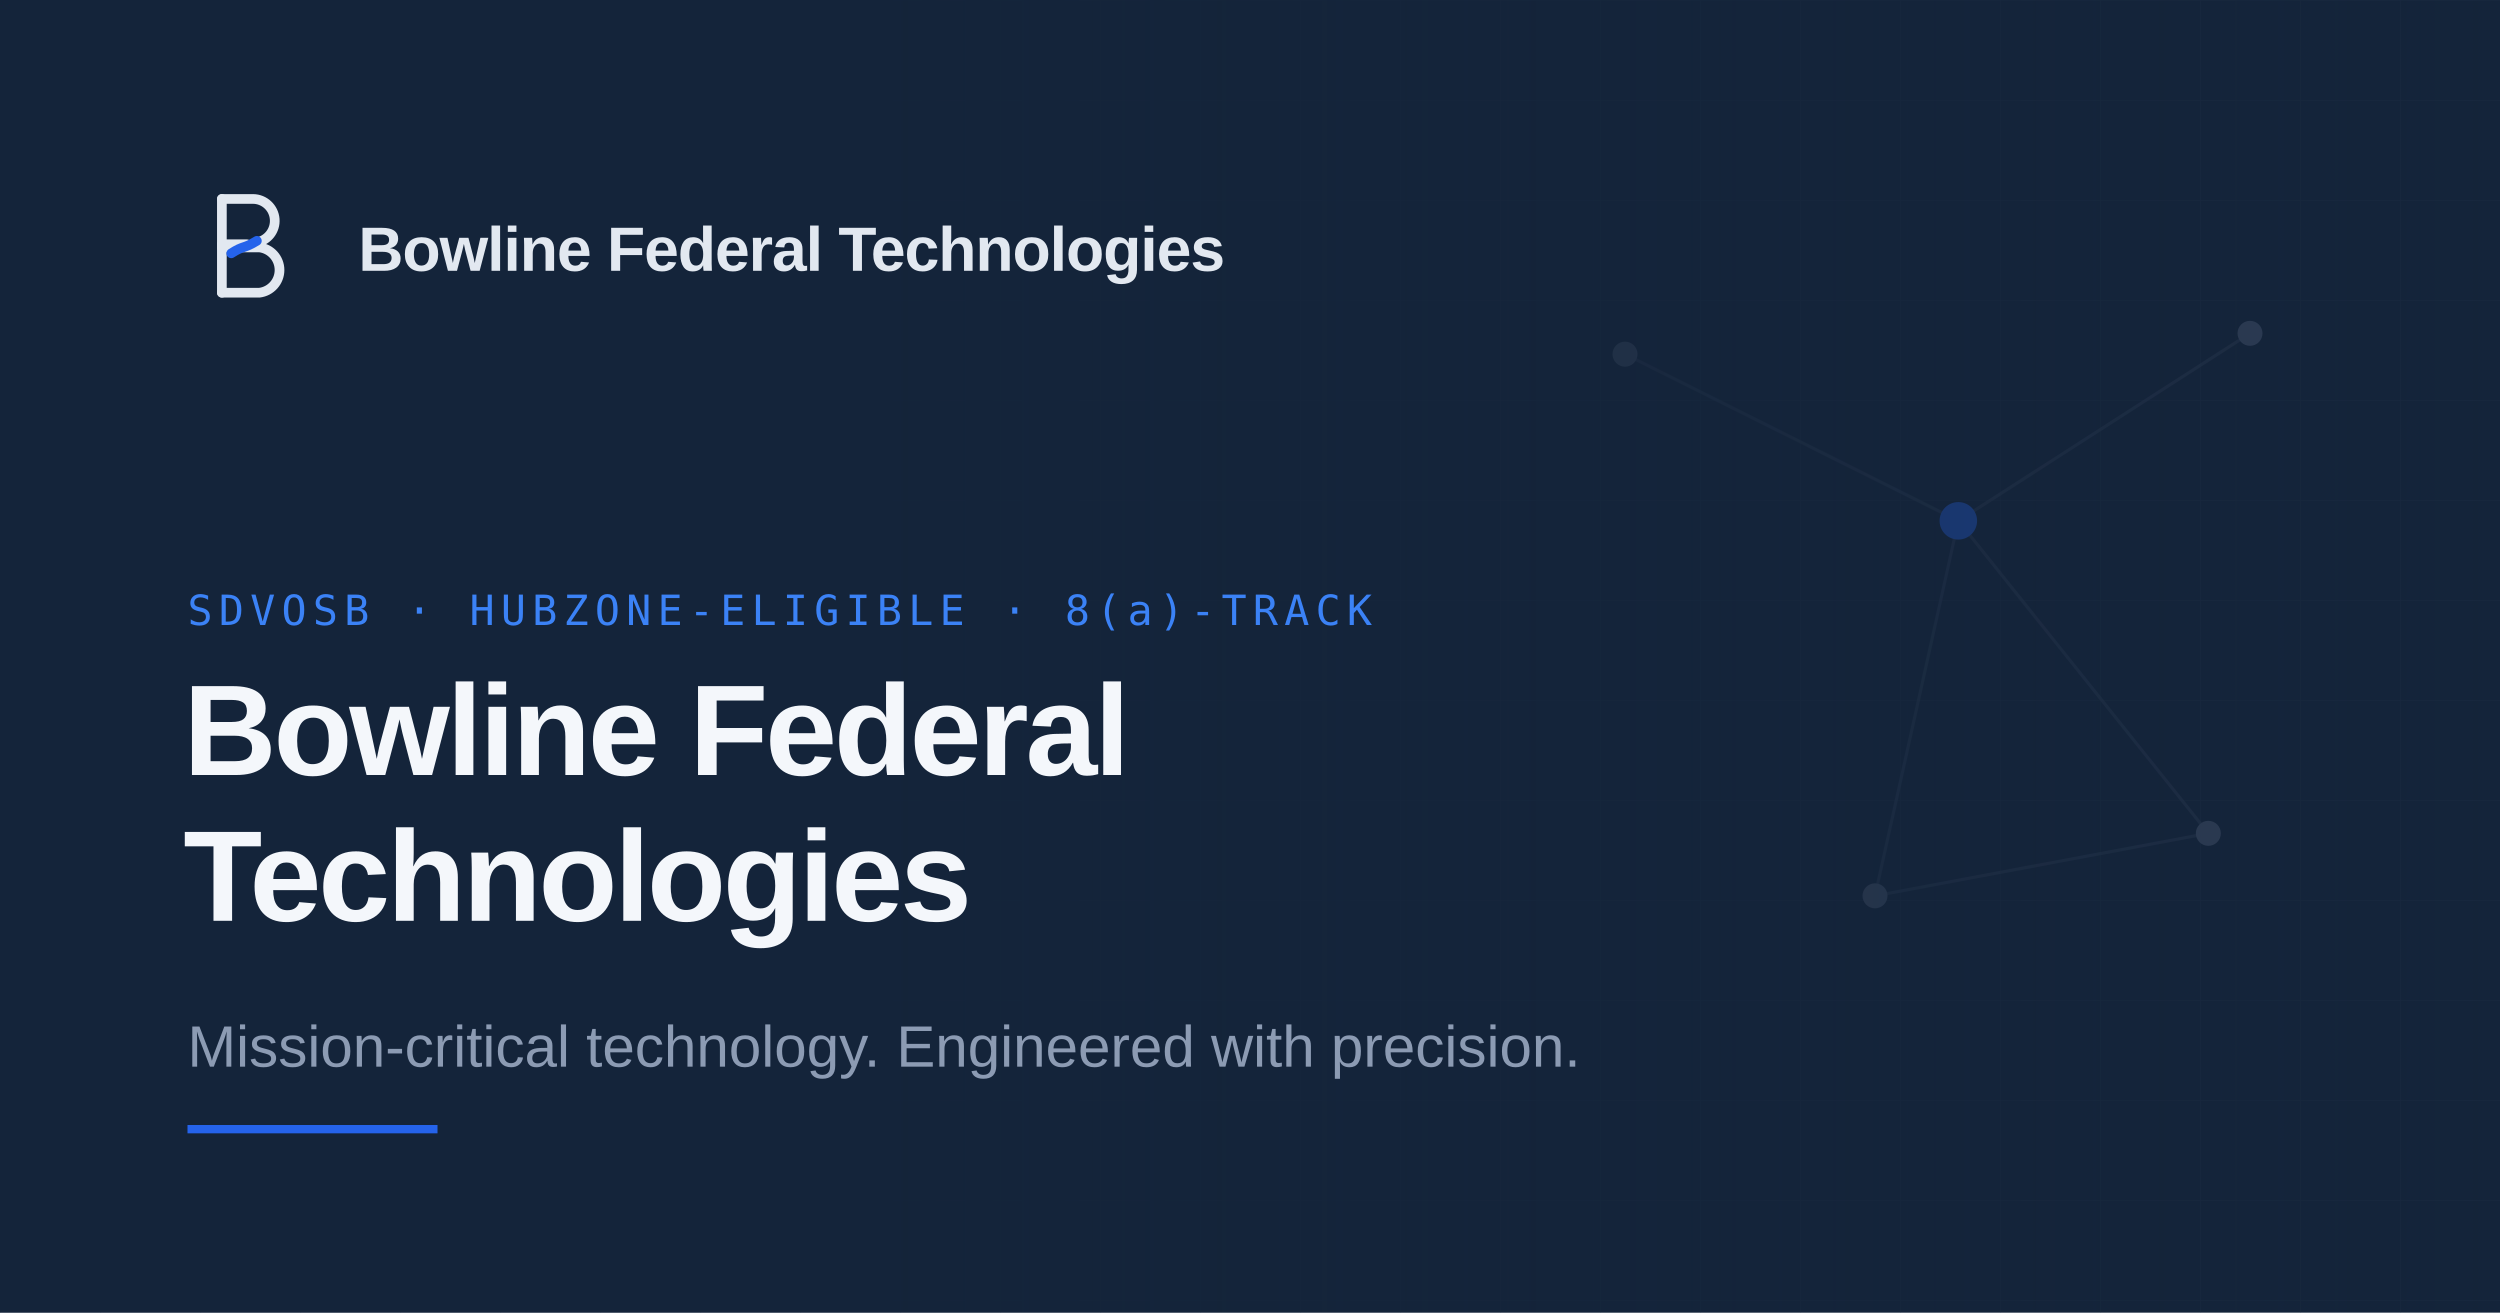
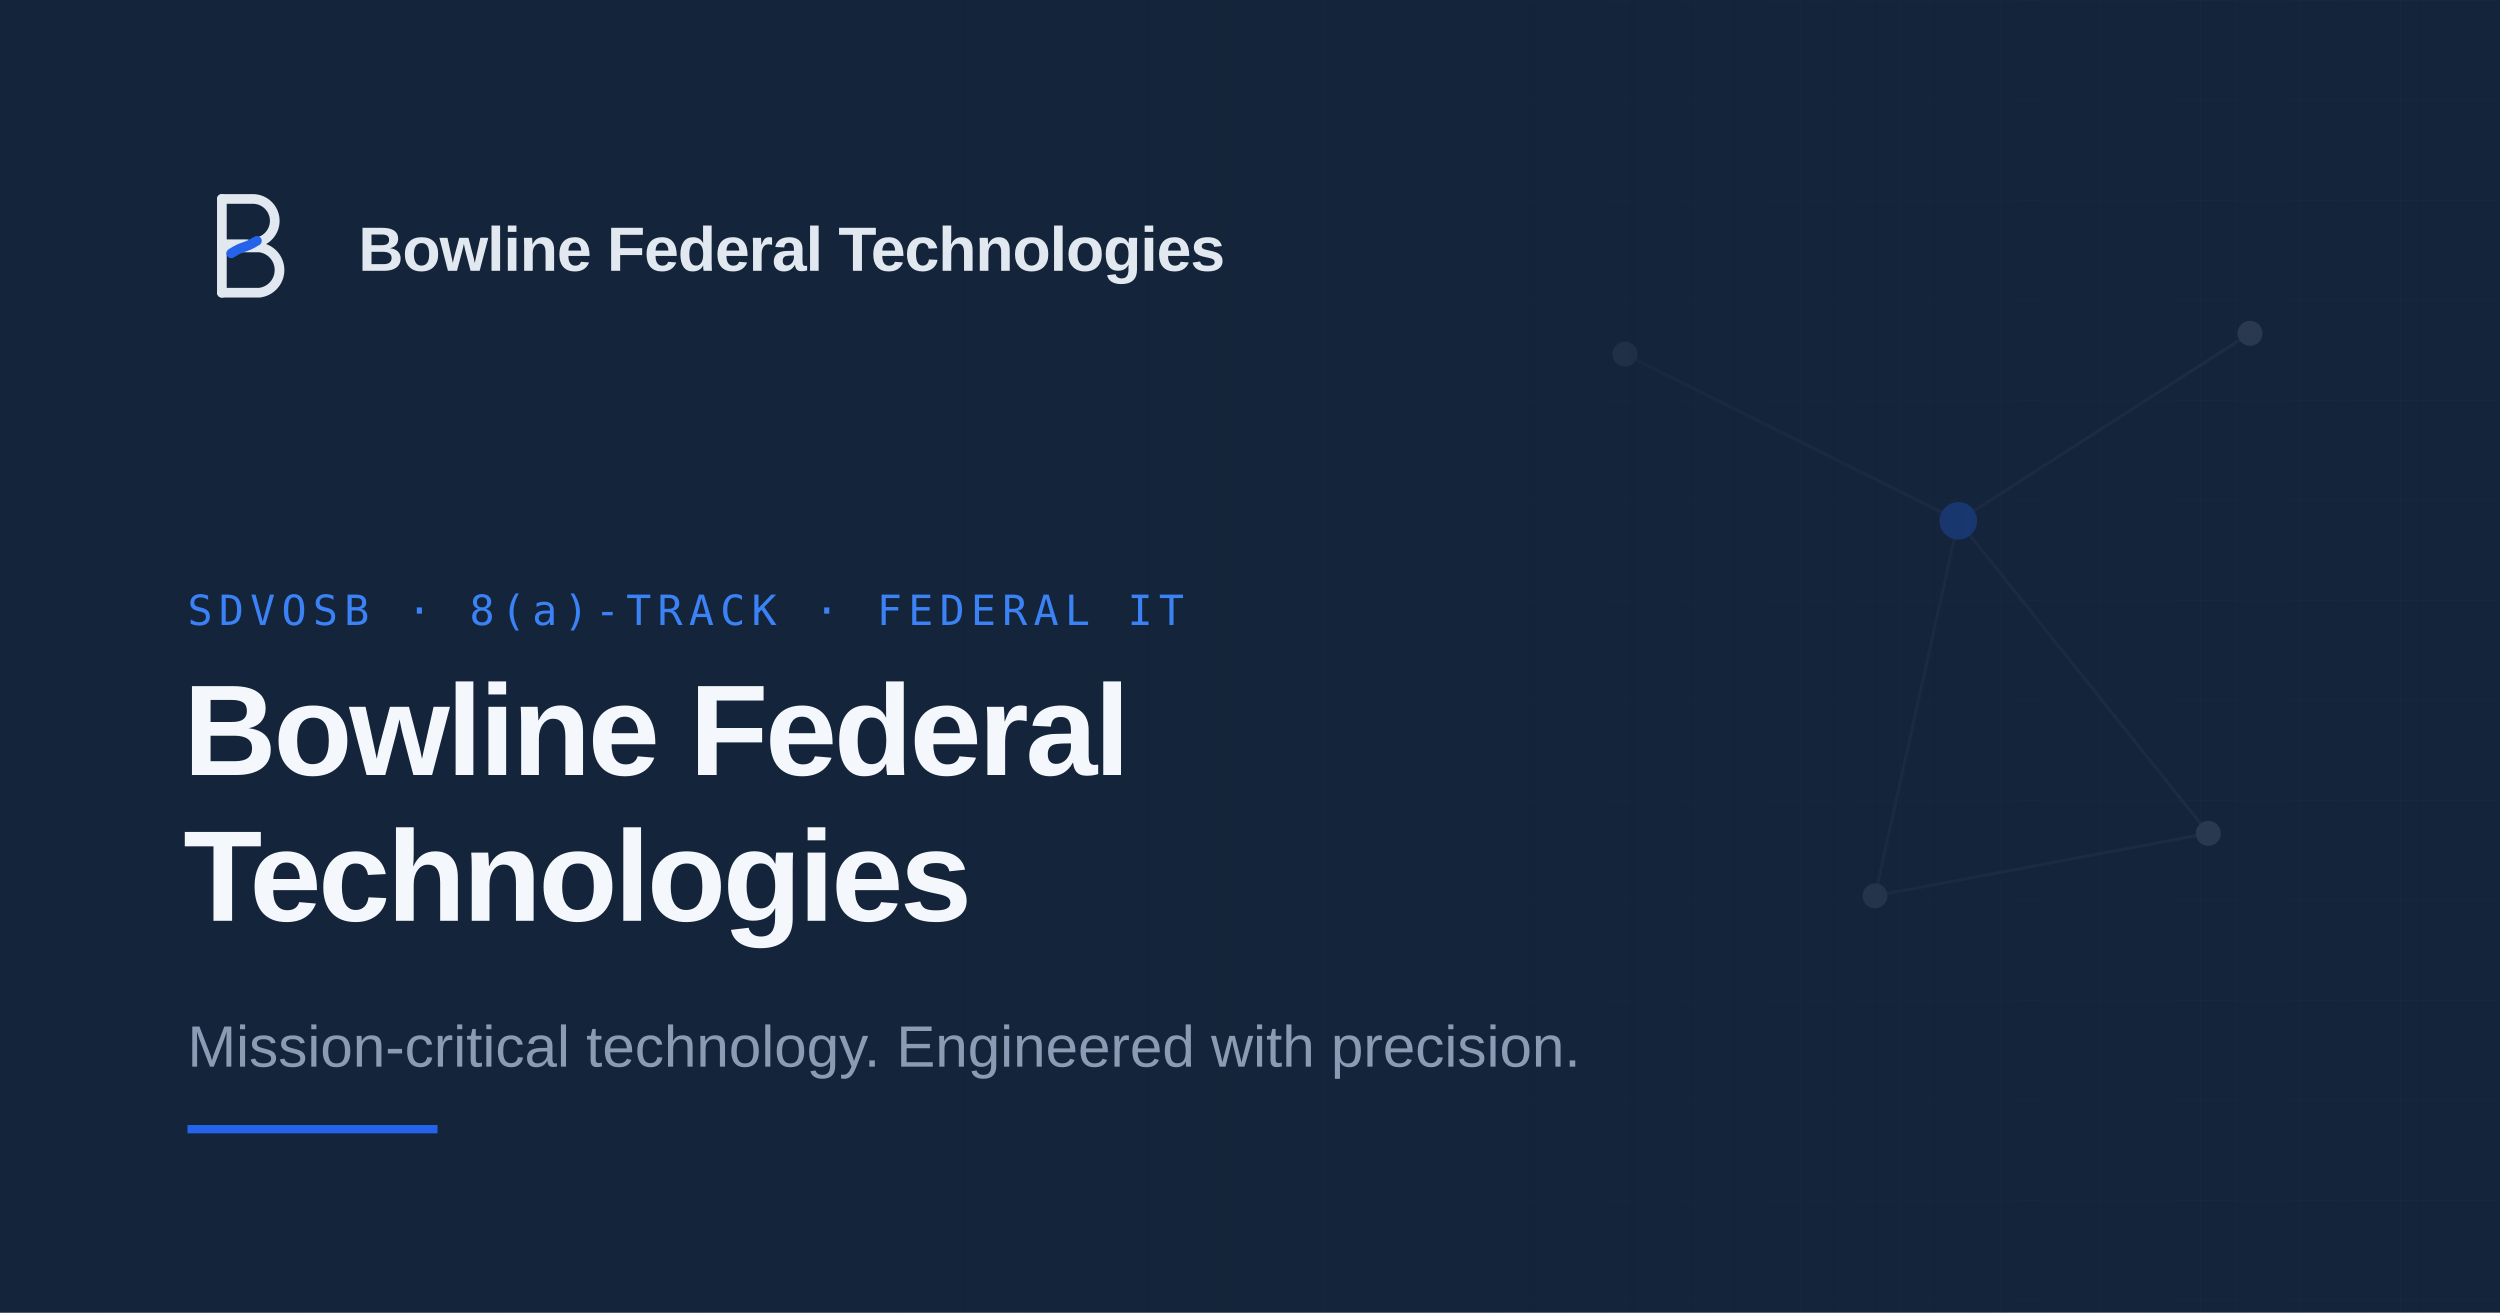
<svg xmlns="http://www.w3.org/2000/svg" viewBox="0 0 1200 630" width="1200" height="630">
  <defs>
    <pattern id="grid" width="48" height="48" patternUnits="userSpaceOnUse">
      <path d="M48 0H0V48" fill="none" stroke="#33415A" stroke-width="0.75" opacity="0.3" />
    </pattern>
    <linearGradient id="fade" x1="0" y1="0" x2="1" y2="0">
      <stop offset="0.35" stop-color="#14243A" />
      <stop offset="1" stop-color="#14243A" stop-opacity="0.55" />
    </linearGradient>
  </defs>
  <rect width="1200" height="630" fill="#14243A" />
  <rect width="1200" height="630" fill="url(#grid)" />
  <g stroke="#33415A" stroke-width="1.5" opacity="0.7">
    <line x1="780" y1="170" x2="940" y2="250" />
    <line x1="940" y1="250" x2="1080" y2="160" />
    <line x1="940" y1="250" x2="900" y2="430" />
    <line x1="940" y1="250" x2="1060" y2="400" />
    <line x1="900" y1="430" x2="1060" y2="400" />
  </g>
  <g>
    <circle cx="780" cy="170" r="6" fill="#4F5D75" />
    <circle cx="1080" cy="160" r="6" fill="#4F5D75" />
    <circle cx="900" cy="430" r="6" fill="#4F5D75" />
    <circle cx="1060" cy="400" r="6" fill="#4F5D75" />
    <circle cx="940" cy="250" r="9" fill="#2563EB" />
  </g>
  <rect width="1200" height="630" fill="url(#fade)" />
  <g transform="translate(90, 88) scale(1.5)">
    <path d="M11 5 V35" fill="none" stroke="#E2E8F0" stroke-width="3.1" stroke-linecap="round" />
    <path d="M11 5 H21 a7 7 0 0 1 1.1 13.9" fill="none" stroke="#E2E8F0" stroke-width="3.1" stroke-linecap="round" />
    <path d="M19 19.5 H11" fill="none" stroke="#E2E8F0" stroke-width="3.1" stroke-linecap="round" />
    <path d="M11 20.5 H23 a7.3 7.3 0 0 1 0 14.5 H11" fill="none" stroke="#E2E8F0" stroke-width="3.1" stroke-linecap="round" stroke-linejoin="round" />
    <path d="M22.2 18.4 C18 21 18 19.8 14 22.4" fill="none" stroke="#2563EB" stroke-width="3.1" stroke-linecap="round" />
  </g>
  <text x="172" y="130" font-family="'Sora', Arial, sans-serif" font-size="30" font-weight="600" fill="#E2E8F0" letter-spacing="-0.5">Bowline Federal Technologies</text>
-   <text x="90" y="300" font-family="'IBM Plex Mono', monospace" font-size="20" letter-spacing="3" fill="#3B82F6">SDVOSB · HUBZONE-ELIGIBLE · 8(a)-TRACK</text>
+   <text x="90" y="300" font-family="'IBM Plex Mono', monospace" font-size="20" letter-spacing="3" fill="#3B82F6">SDVOSB · 8(a)-TRACK · FEDERAL IT</text>
  <text x="88" y="372" font-family="'Sora', Arial, sans-serif" font-size="62" font-weight="700" fill="#F4F7FB" letter-spacing="-1.5">Bowline Federal</text>
  <text x="88" y="442" font-family="'Sora', Arial, sans-serif" font-size="62" font-weight="700" fill="#F4F7FB" letter-spacing="-1.5">Technologies</text>
  <text x="90" y="512" font-family="'IBM Plex Sans', Arial, sans-serif" font-size="28" fill="#8C9BB3">Mission-critical technology. Engineered with precision.</text>
  <rect x="90" y="540" width="120" height="4" fill="#2563EB" />
</svg>
